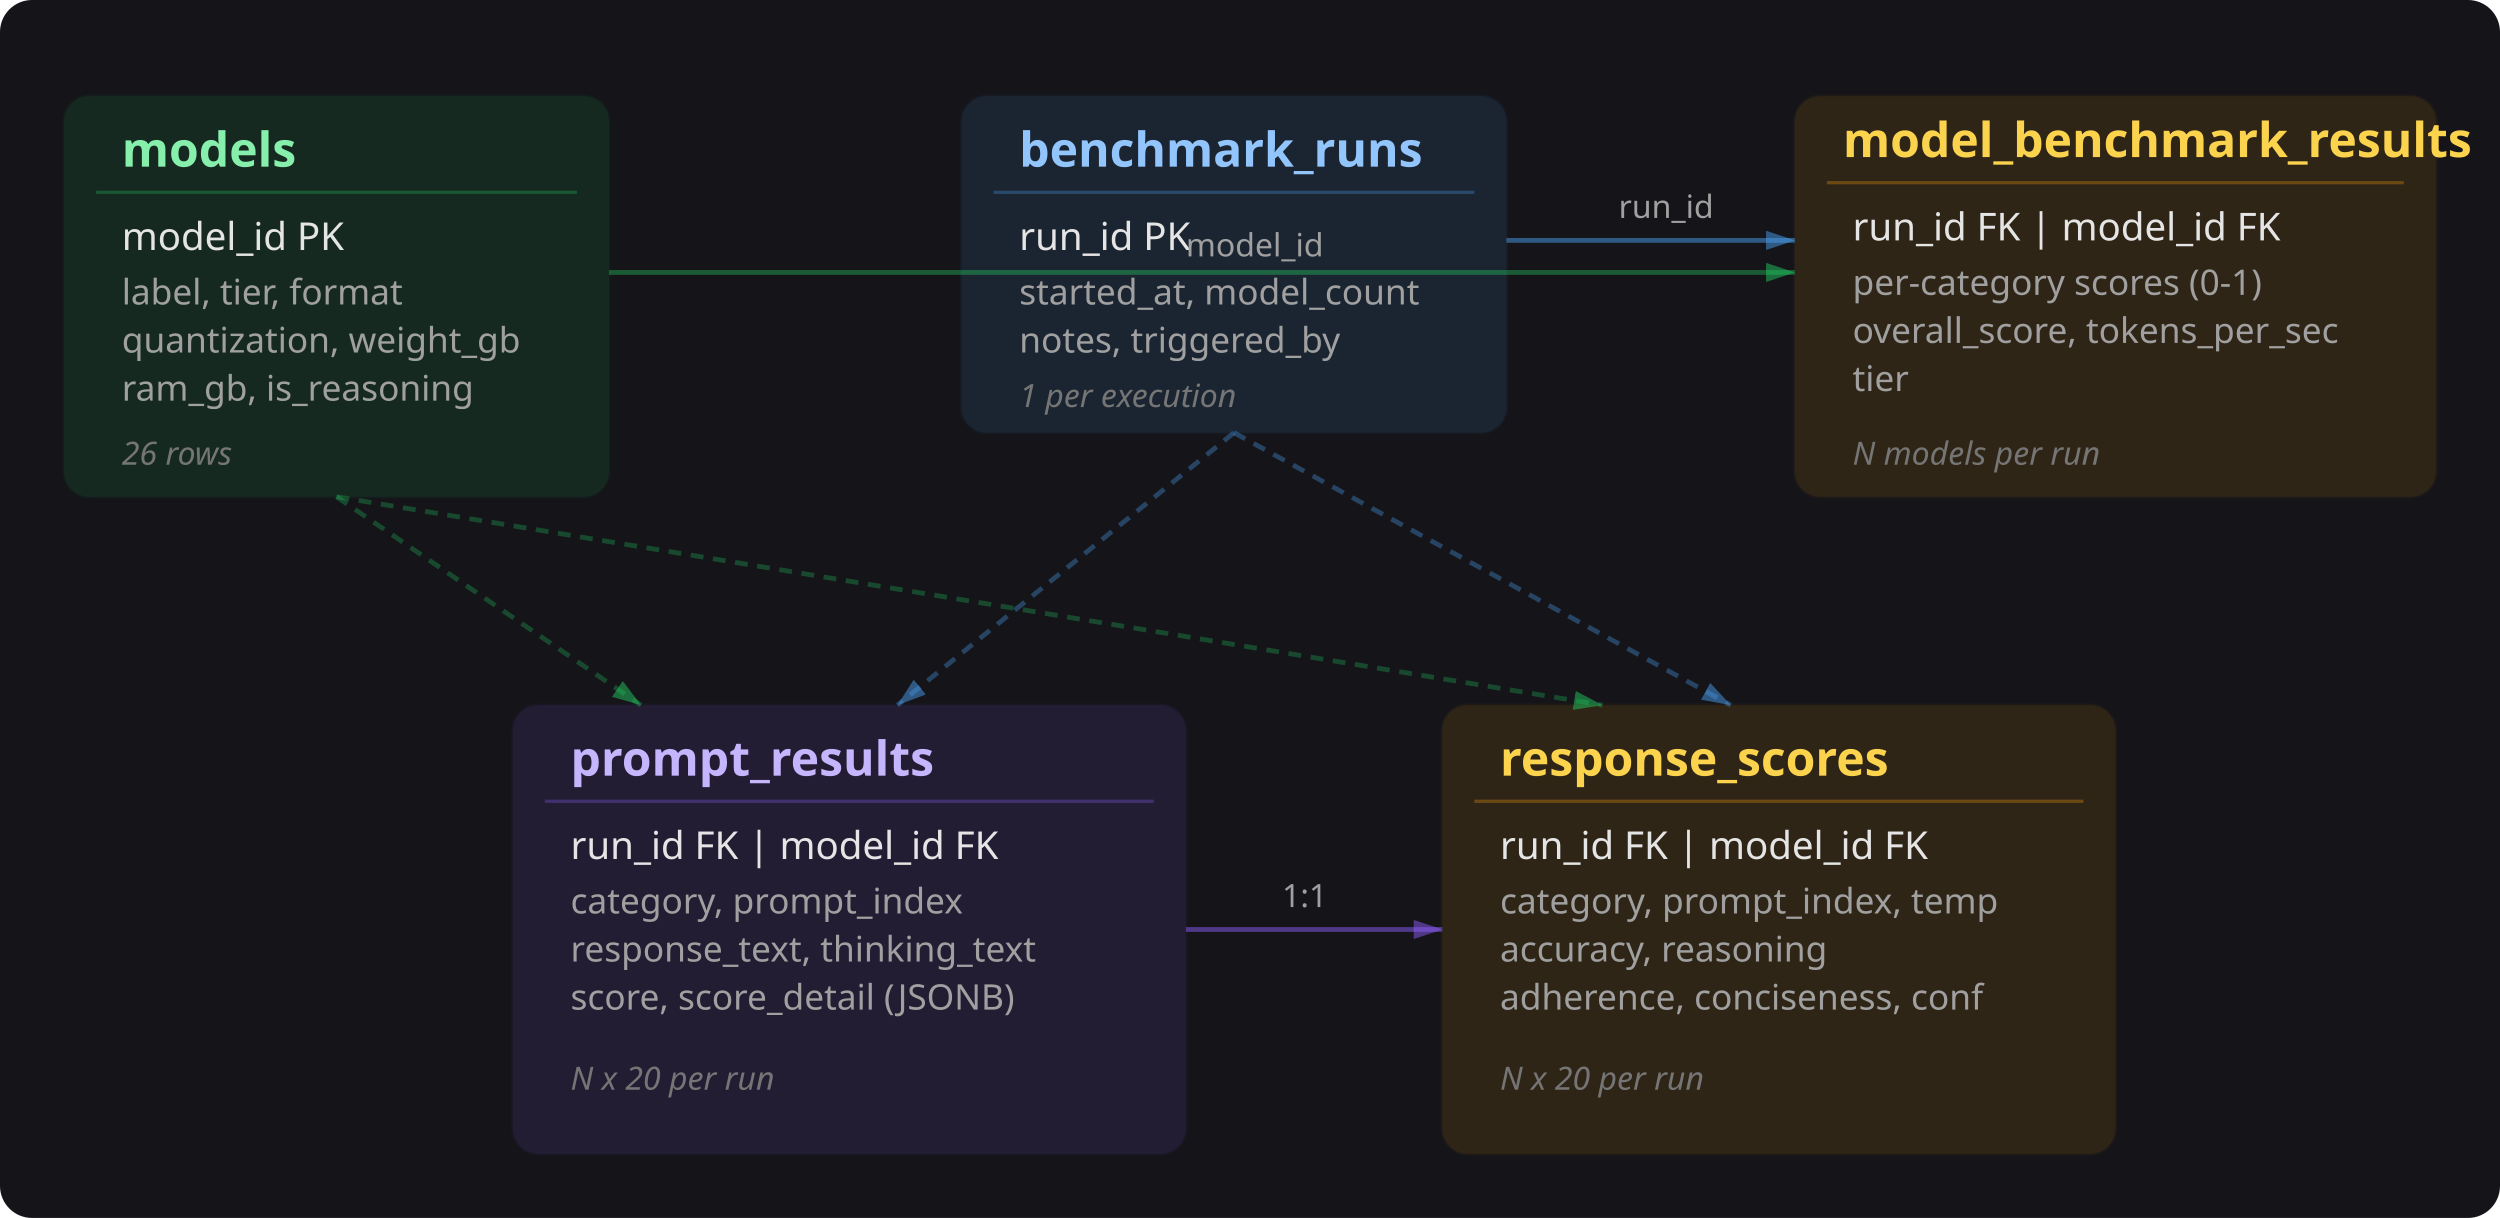
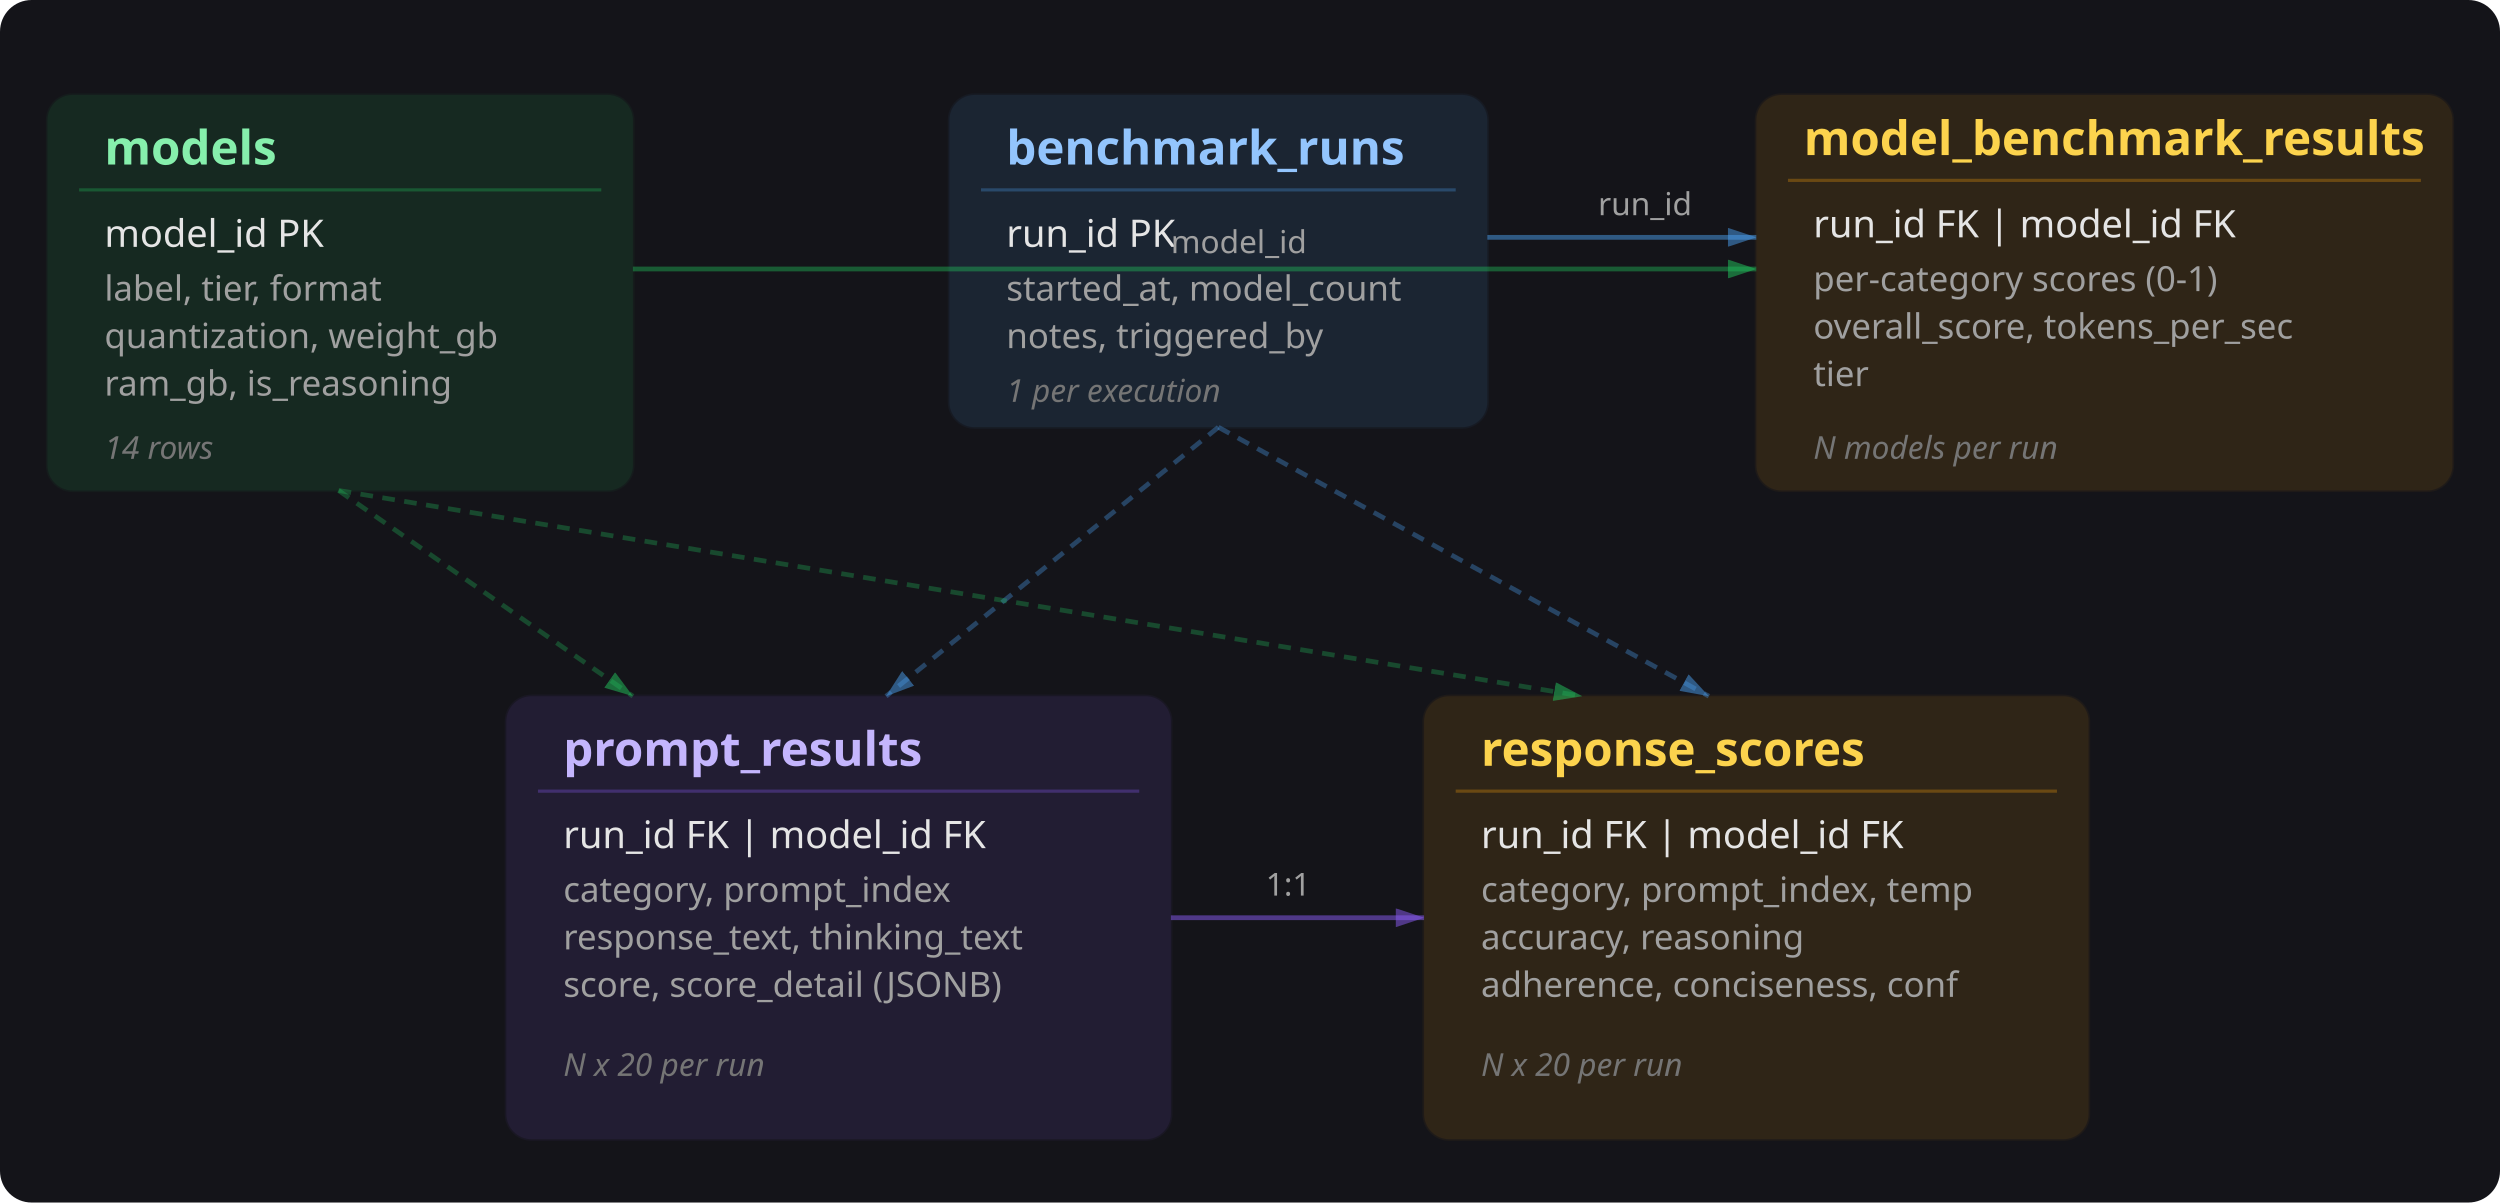
- <svg xmlns="http://www.w3.org/2000/svg" viewBox="0 0 780 380" fill="none">
+ <svg xmlns="http://www.w3.org/2000/svg" viewBox="0 0 790 380" fill="none">
  <style>
    text { font-family: 'Segoe UI', system-ui, sans-serif; }
    .tbl-name { font-size: 15px; font-weight: 700; }
    .pk { font-size: 12px; font-weight: 500; fill: #e5e5e5; }
    .col { font-size: 11px; fill: #a0a0a0; }
    .count { font-size: 10px; fill: #757575; font-style: italic; }
    .fk-label { font-size: 10px; fill: #a0a0a0; }
  </style>
-   <rect width="780" height="380" rx="10" fill="#141419" />
-   <rect x="20" y="30" width="170" height="125" rx="8" fill="#22c55e" opacity="0.12" stroke="#22c55e" stroke-opacity="0.4" />
-   <text x="38" y="52" class="tbl-name" fill="#86efac">models</text>
-   <line x1="30" y1="60" x2="180" y2="60" stroke="#22c55e" stroke-opacity="0.3" />
-   <text x="38" y="78" class="pk">model_id  PK</text>
-   <text x="38" y="95" class="col">label, tier, format</text>
-   <text x="38" y="110" class="col">quantization, weight_gb</text>
-   <text x="38" y="125" class="col">ram_gb, is_reasoning</text>
-   <text x="38" y="145" class="count">26 rows</text>
+   <rect width="790" height="380" rx="10" fill="#141419" />
+   <rect x="15" y="30" width="185" height="125" rx="8" fill="#22c55e" opacity="0.12" stroke="#22c55e" stroke-opacity="0.4" />
+   <text x="33" y="52" class="tbl-name" fill="#86efac">models</text>
+   <line x1="25" y1="60" x2="190" y2="60" stroke="#22c55e" stroke-opacity="0.3" />
+   <text x="33" y="78" class="pk">model_id  PK</text>
+   <text x="33" y="95" class="col">label, tier, format</text>
+   <text x="33" y="110" class="col">quantization, weight_gb</text>
+   <text x="33" y="125" class="col">ram_gb, is_reasoning</text>
+   <text x="33" y="145" class="count">14 rows</text>
  <rect x="300" y="30" width="170" height="105" rx="8" fill="#4a9eed" opacity="0.12" stroke="#4a9eed" stroke-opacity="0.4" />
  <text x="318" y="52" class="tbl-name" fill="#93c5fd">benchmark_runs</text>
  <line x1="310" y1="60" x2="460" y2="60" stroke="#4a9eed" stroke-opacity="0.3" />
  <text x="318" y="78" class="pk">run_id  PK</text>
  <text x="318" y="95" class="col">started_at, model_count</text>
  <text x="318" y="110" class="col">notes, triggered_by</text>
  <text x="318" y="127" class="count">1 per execution</text>
-   <rect x="560" y="30" width="200" height="125" rx="8" fill="#f59e0b" opacity="0.12" stroke="#f59e0b" stroke-opacity="0.4" />
-   <text x="575" y="49" class="tbl-name" fill="#fcd34d" font-size="13">model_benchmark_results</text>
-   <line x1="570" y1="57" x2="750" y2="57" stroke="#f59e0b" stroke-opacity="0.3" />
-   <text x="578" y="75" class="pk">run_id FK | model_id FK</text>
-   <text x="578" y="92" class="col">per-category scores (0-1)</text>
-   <text x="578" y="107" class="col">overall_score, tokens_per_sec</text>
-   <text x="578" y="122" class="col">tier</text>
-   <text x="578" y="145" class="count">N models per run</text>
-   <line x1="470" y1="75" x2="560" y2="75" stroke="#4a9eed" stroke-width="1.5" stroke-opacity="0.5" marker-end="url(#fk-blue)" />
+   <rect x="555" y="30" width="220" height="125" rx="8" fill="#f59e0b" opacity="0.12" stroke="#f59e0b" stroke-opacity="0.4" />
+   <text x="570" y="49" class="tbl-name" fill="#fcd34d" font-size="13">model_benchmark_results</text>
+   <line x1="565" y1="57" x2="765" y2="57" stroke="#f59e0b" stroke-opacity="0.3" />
+   <text x="573" y="75" class="pk">run_id FK | model_id FK</text>
+   <text x="573" y="92" class="col">per-category scores (0-1)</text>
+   <text x="573" y="107" class="col">overall_score, tokens_per_sec</text>
+   <text x="573" y="122" class="col">tier</text>
+   <text x="573" y="145" class="count">N models per run</text>
+   <line x1="470" y1="75" x2="555" y2="75" stroke="#4a9eed" stroke-width="1.5" stroke-opacity="0.5" marker-end="url(#fk-blue)" />
  <text x="505" y="68" class="fk-label" fill="#93c5fd">run_id</text>
-   <line x1="190" y1="85" x2="560" y2="85" stroke="#22c55e" stroke-width="1.5" stroke-opacity="0.4" marker-end="url(#fk-green)" />
+   <line x1="200" y1="85" x2="555" y2="85" stroke="#22c55e" stroke-width="1.5" stroke-opacity="0.4" marker-end="url(#fk-green)" />
  <text x="370" y="80" class="fk-label" fill="#86efac">model_id</text>
  <rect x="160" y="220" width="210" height="140" rx="8" fill="#8b5cf6" opacity="0.12" stroke="#8b5cf6" stroke-opacity="0.4" />
  <text x="178" y="242" class="tbl-name" fill="#c4b5fd">prompt_results</text>
  <line x1="170" y1="250" x2="360" y2="250" stroke="#8b5cf6" stroke-opacity="0.3" />
  <text x="178" y="268" class="pk">run_id FK | model_id FK</text>
  <text x="178" y="285" class="col">category, prompt_index</text>
  <text x="178" y="300" class="col">response_text, thinking_text</text>
  <text x="178" y="315" class="col">score, score_detail (JSONB)</text>
  <text x="178" y="340" class="count">N x 20 per run</text>
  <rect x="450" y="220" width="210" height="140" rx="8" fill="#f59e0b" opacity="0.12" stroke="#f59e0b" stroke-opacity="0.4" />
  <text x="468" y="242" class="tbl-name" fill="#fcd34d">response_scores</text>
  <line x1="460" y1="250" x2="650" y2="250" stroke="#f59e0b" stroke-opacity="0.3" />
  <text x="468" y="268" class="pk">run_id FK | model_id FK</text>
  <text x="468" y="285" class="col">category, prompt_index, temp</text>
  <text x="468" y="300" class="col">accuracy, reasoning</text>
  <text x="468" y="315" class="col">adherence, conciseness, conf</text>
  <text x="468" y="340" class="count">N x 20 per run</text>
  <line x1="385" y1="135" x2="280" y2="220" stroke="#4a9eed" stroke-width="1.5" stroke-opacity="0.35" stroke-dasharray="4,3" marker-end="url(#fk-blue)" />
  <line x1="385" y1="135" x2="540" y2="220" stroke="#4a9eed" stroke-width="1.5" stroke-opacity="0.35" stroke-dasharray="4,3" marker-end="url(#fk-blue)" />
-   <line x1="105" y1="155" x2="200" y2="220" stroke="#22c55e" stroke-width="1.5" stroke-opacity="0.3" stroke-dasharray="4,3" marker-end="url(#fk-green)" />
-   <line x1="105" y1="155" x2="500" y2="220" stroke="#22c55e" stroke-width="1.5" stroke-opacity="0.3" stroke-dasharray="4,3" marker-end="url(#fk-green)" />
+   <line x1="107" y1="155" x2="200" y2="220" stroke="#22c55e" stroke-width="1.5" stroke-opacity="0.3" stroke-dasharray="4,3" marker-end="url(#fk-green)" />
+   <line x1="107" y1="155" x2="500" y2="220" stroke="#22c55e" stroke-width="1.5" stroke-opacity="0.3" stroke-dasharray="4,3" marker-end="url(#fk-green)" />
  <line x1="370" y1="290" x2="450" y2="290" stroke="#8b5cf6" stroke-width="1.5" stroke-opacity="0.5" marker-end="url(#fk-purple)" />
  <text x="400" y="283" class="fk-label" fill="#c4b5fd">1:1</text>
  <defs>
    <marker id="fk-blue" markerWidth="6" markerHeight="4" refX="6" refY="2" orient="auto">
      <path d="M0,0 L6,2 L0,4" fill="#4a9eed" opacity="0.5" />
    </marker>
    <marker id="fk-green" markerWidth="6" markerHeight="4" refX="6" refY="2" orient="auto">
      <path d="M0,0 L6,2 L0,4" fill="#22c55e" opacity="0.5" />
    </marker>
    <marker id="fk-purple" markerWidth="6" markerHeight="4" refX="6" refY="2" orient="auto">
      <path d="M0,0 L6,2 L0,4" fill="#8b5cf6" opacity="0.5" />
    </marker>
  </defs>
</svg>
